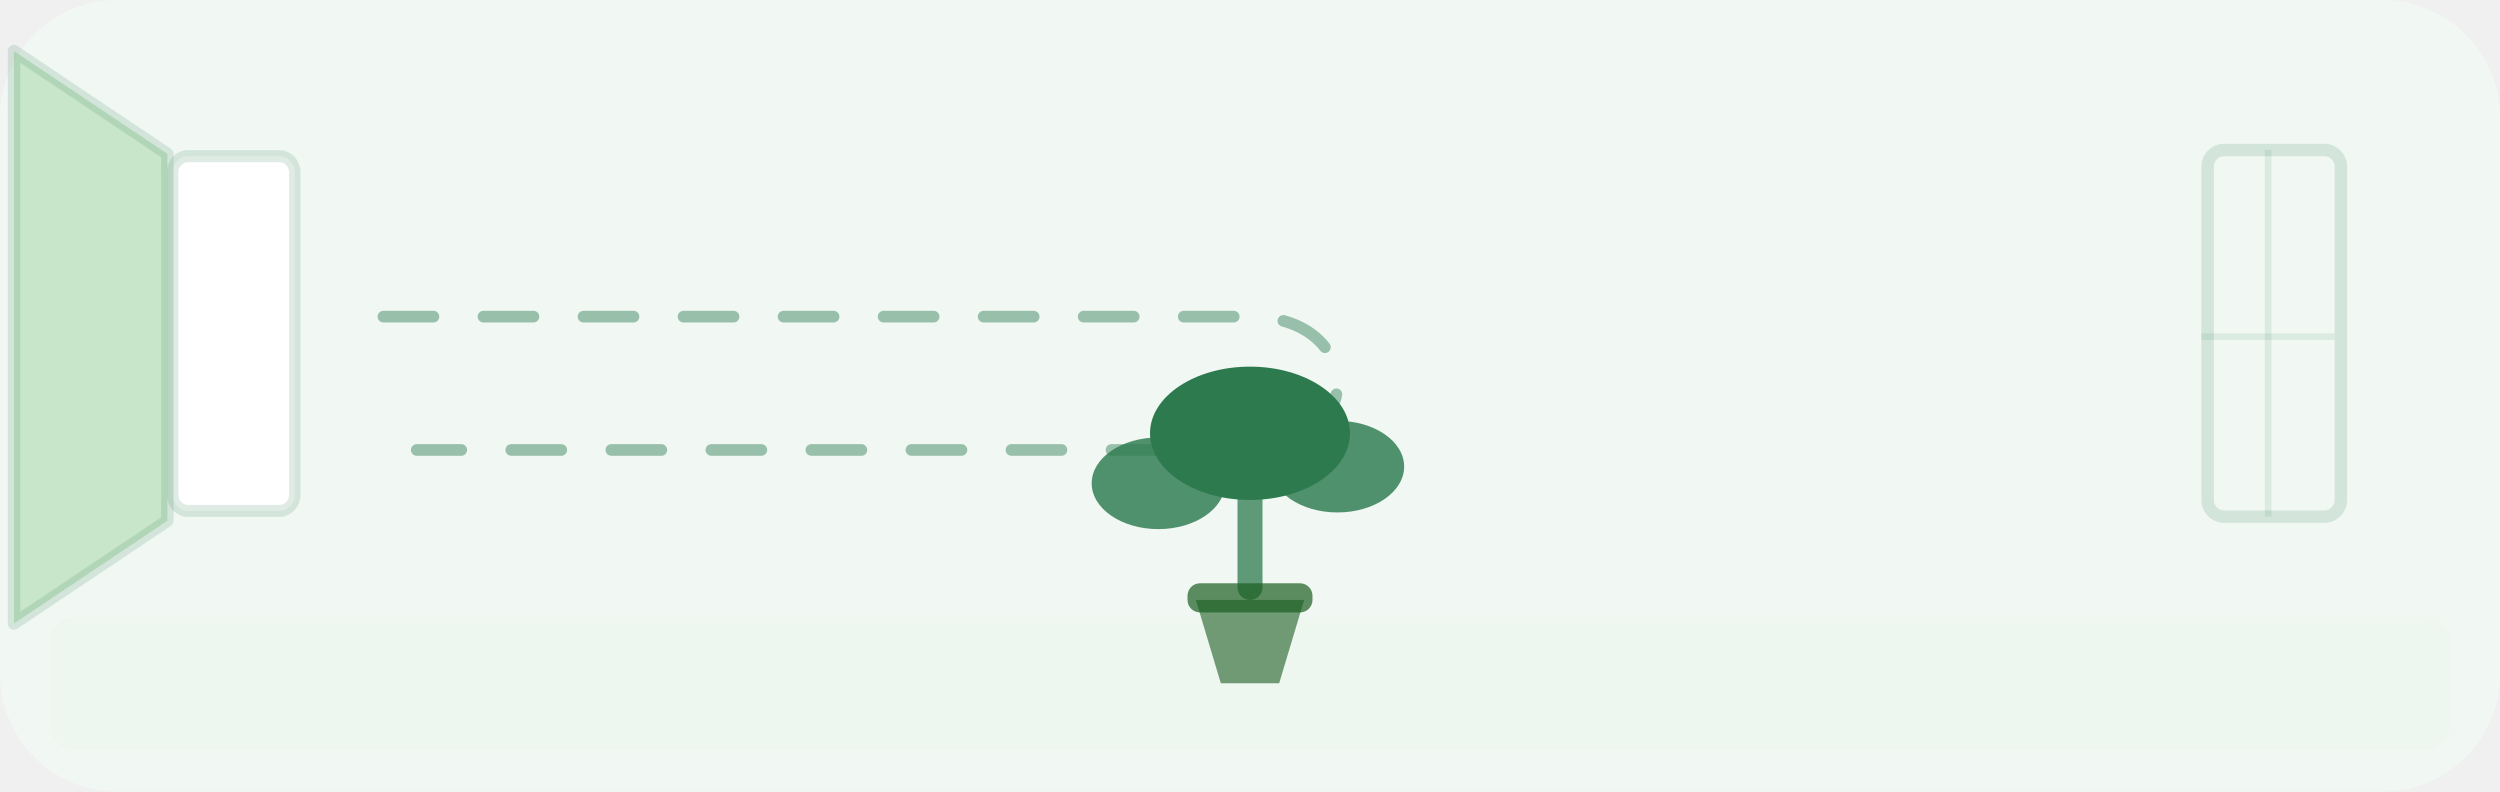
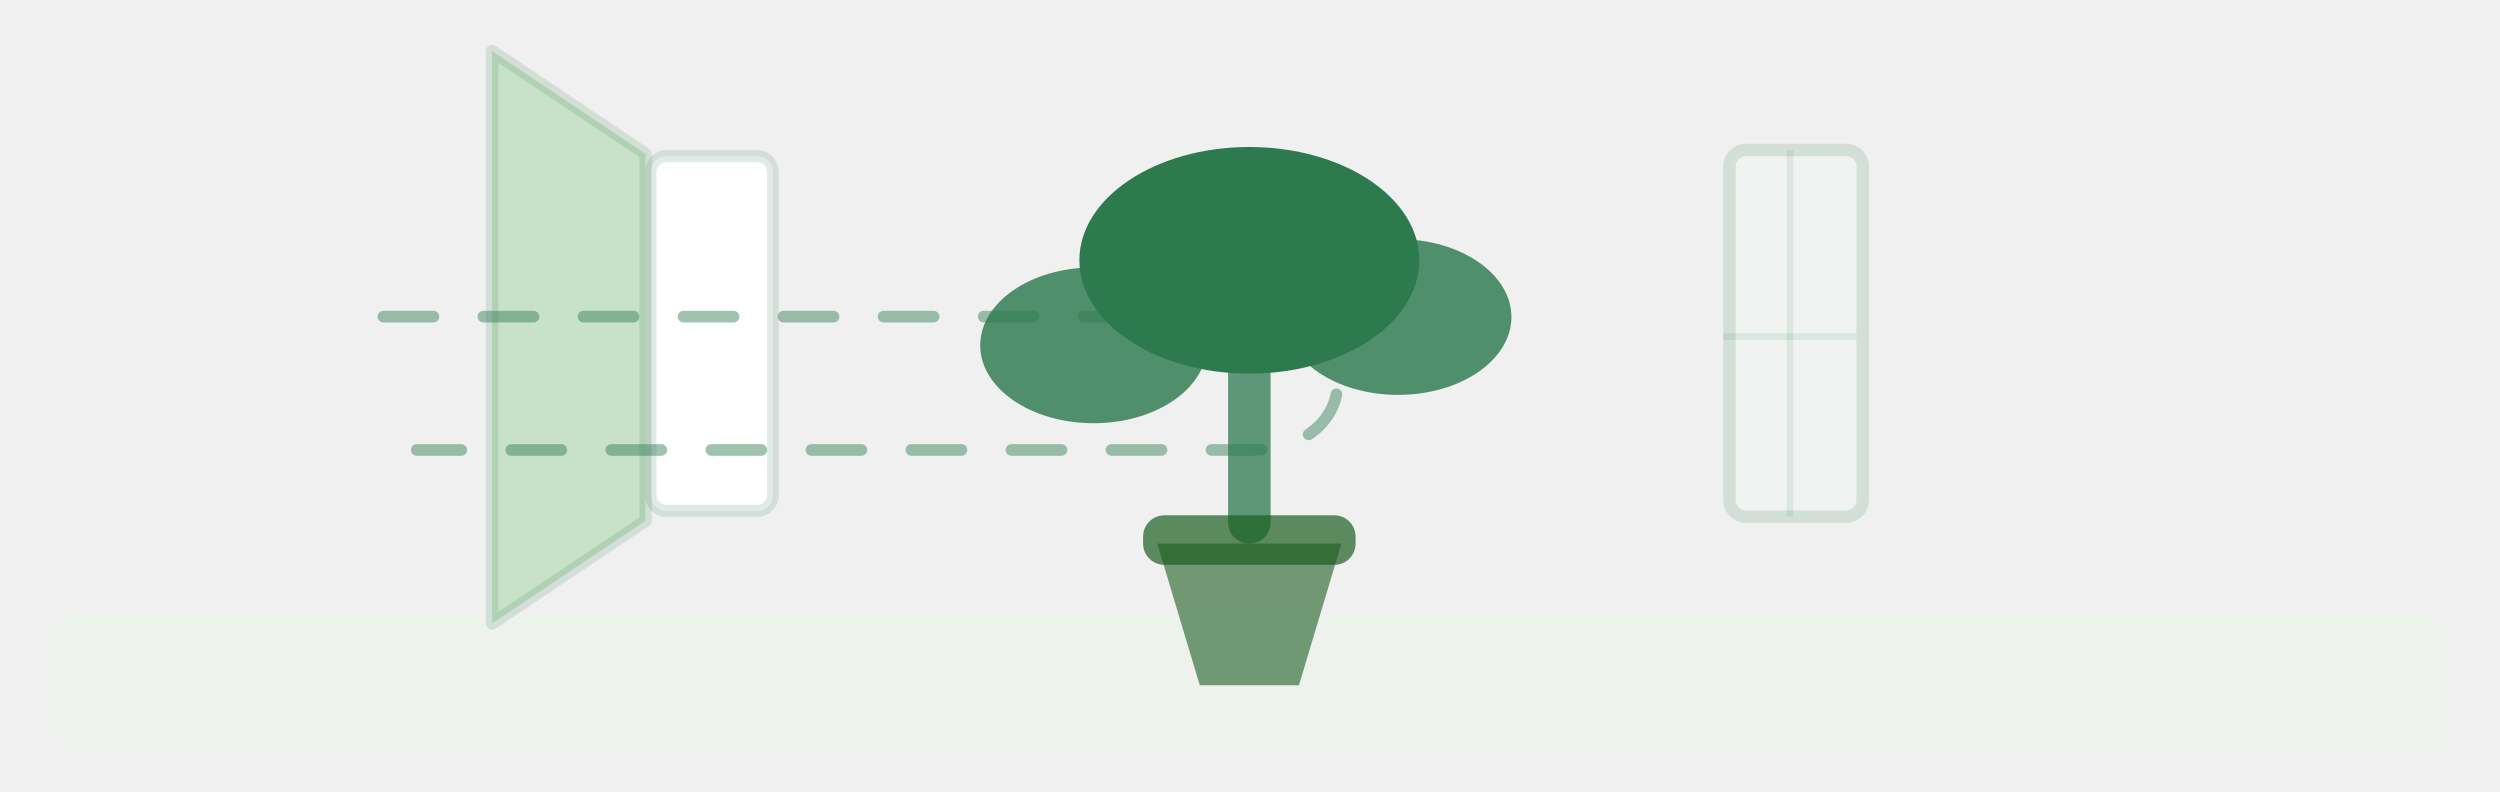
<svg xmlns="http://www.w3.org/2000/svg" width="339.872" height="107.616" viewBox="0 0 339.872 107.616">
-   <rect width="339.872" height="107.616" rx="16" fill="#F1F8F4" />
  <g transform="translate(6.8128,83.8272)">
    <path id="Vector" opacity="0.45" d="M322.848 0H3.398C1.522 0 0 1.522 0 3.398V14.726C0 16.603 1.522 18.125 3.398 18.125H322.848C324.725 18.125 326.246 16.603 326.246 14.726V3.398C326.246 1.522 324.725 0 322.848 0Z" fill="#E8F5E9" />
  </g>
-   <g transform="translate(22.69,20.41) scale(0.9156,0.9669)">
+   <g transform="translate(87.69,20.41) scale(0.9156,0.9669)">
    <path id="Vector" d="M16.72 0.85H3.117C1.865 0.85 0.85 1.865 0.85 3.117V48.461C0.85 49.713 1.865 50.728 3.117 50.728H16.72C17.973 50.728 18.988 49.713 18.988 48.461V3.117C18.988 1.865 17.973 0.85 16.72 0.85Z" fill="white" stroke="#2D7A4F" stroke-opacity="0.15" stroke-width="1.7" />
  </g>
-   <g transform="translate(1.05,6.10) rotate(180 11.2792 39.755)">
+   <g transform="translate(66.05,6.10) rotate(180 11.2792 39.755)">
    <path id="Vector" d="M0.85 14.816L21.708 0.85V78.66L0.85 64.694V14.816Z" fill="#A5D6A7" fill-opacity="0.55" stroke="#2D7A4F" stroke-opacity="0.15" stroke-width="1.7" stroke-linejoin="round" />
  </g>
-   <g transform="translate(299.27,19.5408)">
+   <g transform="translate(234.27,19.5408)">
    <path id="Vector" d="M16.709 0.85H3.115C1.864 0.85 0.85 1.864 0.85 3.115V48.427C0.85 49.678 1.864 50.693 3.115 50.693H16.709C17.96 50.693 18.974 49.678 18.974 48.427V3.115C18.974 1.864 17.96 0.85 16.709 0.85Z" fill="#F1F8F4" fill-opacity="0.4" stroke="#2D7A4F" stroke-opacity="0.15" stroke-width="1.699" />
  </g>
-   <g transform="translate(307.9,20.3904)">
+   <g transform="translate(242.9,20.3904)">
    <path id="Vector" opacity="0.7" d="M0.453 0V49.843" stroke="#2D7A4F" stroke-opacity="0.15" stroke-width="0.906" />
  </g>
-   <g transform="translate(299.27,45.312)">
+   <g transform="translate(234.27,45.312)">
    <path id="Vector" opacity="0.7" d="M0 0.453H18.125" stroke="#2D7A4F" stroke-opacity="0.15" stroke-width="0.906" />
  </g>
-   <g transform="translate(168.2368,61.1712)">
-     <path id="Frame" opacity="0.75" d="M3.398 1.699C3.398 0.761 2.638 0 1.699 0C0.761 0 0 0.761 0 1.699V18.691C0 19.63 0.761 20.39 1.699 20.39C2.638 20.39 3.398 19.63 3.398 18.691V1.699Z" fill="#2D7A4F" />
-   </g>
-   <g transform="translate(156.3424,49.8432)">
-     <path id="Vector" d="M13.594 18.125C21.101 18.125 27.187 14.067 27.187 9.062C27.187 4.057 21.101 0 13.594 0C6.086 0 0 4.057 0 9.062C0 14.067 6.086 18.125 13.594 18.125Z" fill="#2D7A4F" />
-   </g>
-   <g transform="translate(148.4128,59.472)">
-     <path id="Vector" opacity="0.82" d="M9.062 12.461C14.067 12.461 18.125 9.671 18.125 6.23C18.125 2.789 14.067 0 9.062 0C4.057 0 0 2.789 0 6.23C0 9.671 4.057 12.461 9.062 12.461Z" fill="#2D7A4F" />
-   </g>
-   <g transform="translate(172.768,57.2064)">
-     <path id="Vector" opacity="0.82" d="M9.062 12.461C14.067 12.461 18.125 9.671 18.125 6.23C18.125 2.789 14.067 0 9.062 0C4.057 0 0 2.789 0 6.23C0 9.671 4.057 12.461 9.062 12.461Z" fill="#2D7A4F" />
-   </g>
-   <g transform="translate(162.5728,81.5616)">
-     <path id="Vector" opacity="0.6" d="M0 0H14.726L11.328 11.328H3.398L0 0Z" fill="#1B5E20" />
-   </g>
-   <g transform="translate(161.44,79.296)">
-     <path id="Vector" opacity="0.7" d="M15.293 0H1.699C0.761 0 0 0.761 0 1.699V2.266C0 3.204 0.761 3.965 1.699 3.965H15.293C16.231 3.965 16.992 3.204 16.992 2.266V1.699C16.992 0.761 16.231 0 15.293 0Z" fill="#1B5E20" />
+   <g transform="translate(170.0615,92.5) scale(1.7) translate(-170.0615,-92.5)">
+     <g transform="translate(168.2368,61.1712)">
+       <path id="Frame" opacity="0.75" d="M3.398 1.699C3.398 0.761 2.638 0 1.699 0C0.761 0 0 0.761 0 1.699V18.691C0 19.63 0.761 20.39 1.699 20.39C2.638 20.39 3.398 19.63 3.398 18.691V1.699Z" fill="#2D7A4F" />
+     </g>
+     <g transform="translate(156.3424,49.8432)">
+       <path id="Vector" d="M13.594 18.125C21.101 18.125 27.187 14.067 27.187 9.062C27.187 4.057 21.101 0 13.594 0C6.086 0 0 4.057 0 9.062C0 14.067 6.086 18.125 13.594 18.125Z" fill="#2D7A4F" />
+     </g>
+     <g transform="translate(148.4128,59.472)">
+       <path id="Vector" opacity="0.82" d="M9.062 12.461C14.067 12.461 18.125 9.671 18.125 6.23C18.125 2.789 14.067 0 9.062 0C4.057 0 0 2.789 0 6.23C0 9.671 4.057 12.461 9.062 12.461Z" fill="#2D7A4F" />
+     </g>
+     <g transform="translate(172.768,57.2064)">
+       <path id="Vector" opacity="0.82" d="M9.062 12.461C14.067 12.461 18.125 9.671 18.125 6.23C18.125 2.789 14.067 0 9.062 0C4.057 0 0 2.789 0 6.23C0 9.671 4.057 12.461 9.062 12.461Z" fill="#2D7A4F" />
+     </g>
+     <g transform="translate(162.5728,81.5616)">
+       <path id="Vector" opacity="0.6" d="M0 0H14.726L11.328 11.328H3.398L0 0Z" fill="#1B5E20" />
+     </g>
+     <g transform="translate(161.44,79.296)">
+       <path id="Vector" opacity="0.7" d="M15.293 0H1.699C0.761 0 0 0.761 0 1.699V2.266C0 3.204 0.761 3.965 1.699 3.965H15.293C16.231 3.965 16.992 3.204 16.992 2.266V1.699C16.992 0.761 16.231 0 15.293 0Z" fill="#1B5E20" />
+     </g>
  </g>
  <path id="Frame" opacity="0.45" d="M52.125 43.046H169.936C185.795 43.046 185.795 61.171 169.936 61.171H56.656" fill="none" stroke="#2D7A4F" stroke-width="1.586" stroke-linecap="round" stroke-dasharray="6.8 6.8" stroke-dashoffset="0" />
</svg>
